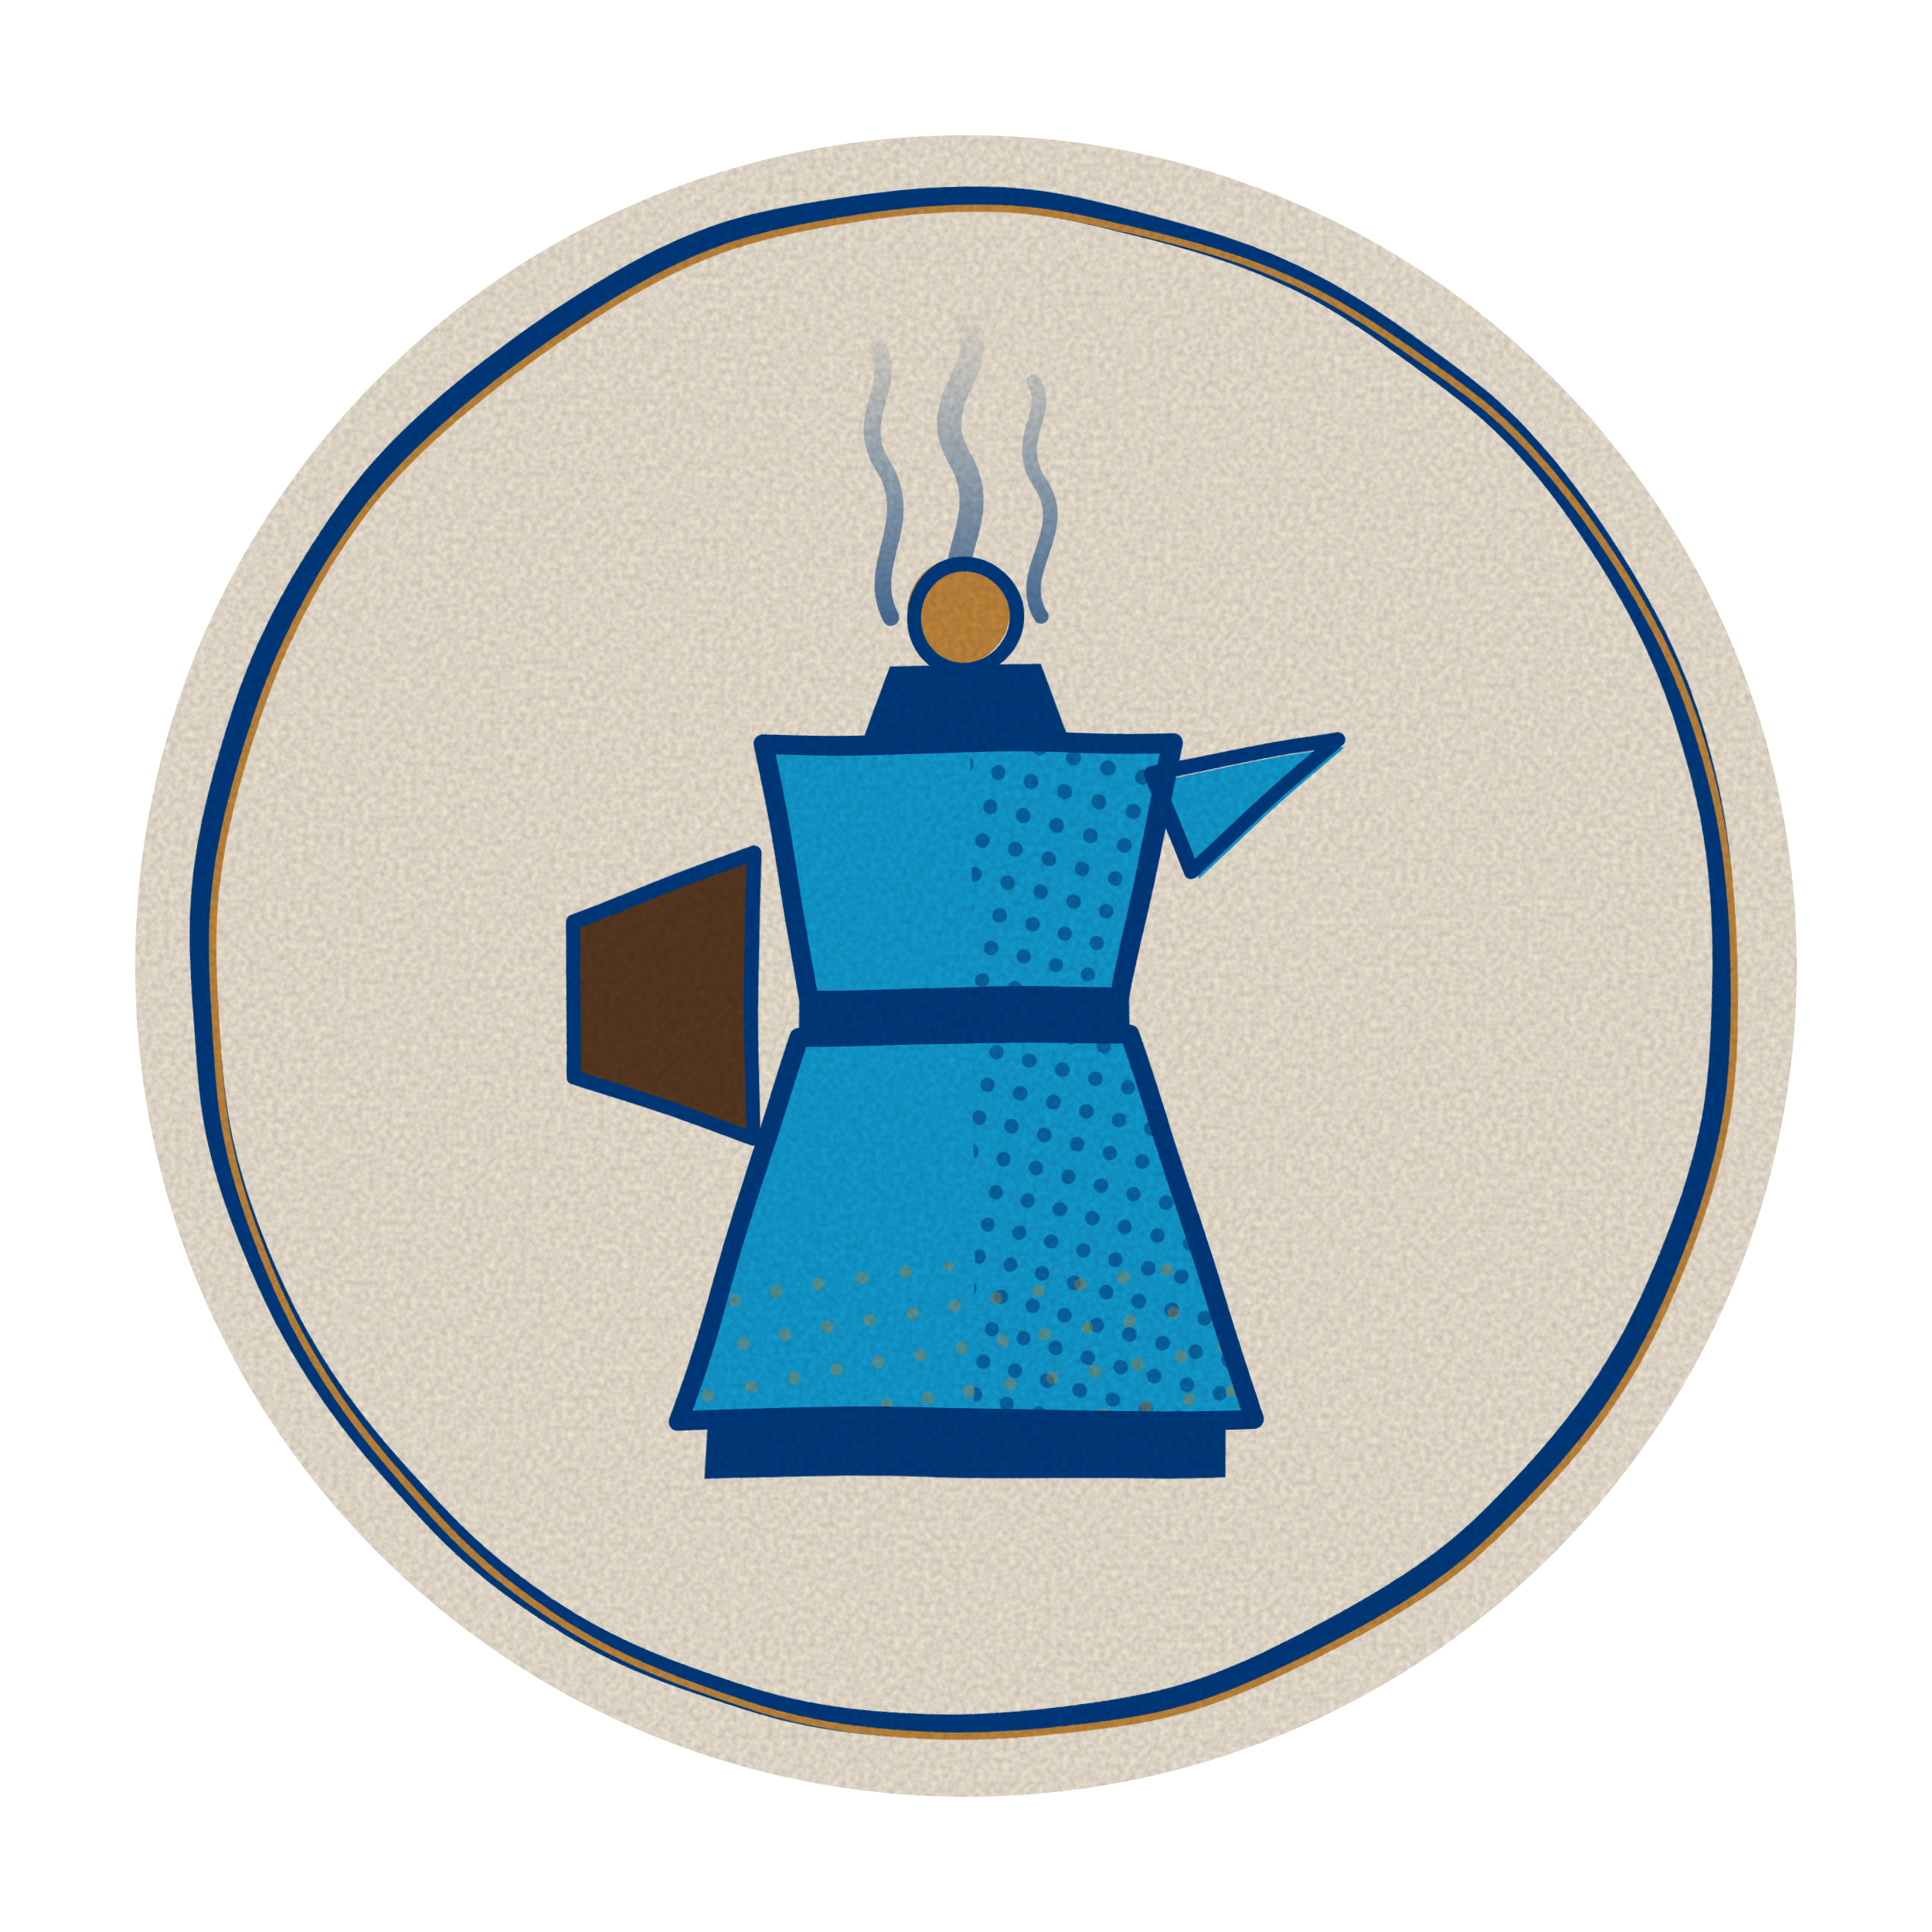
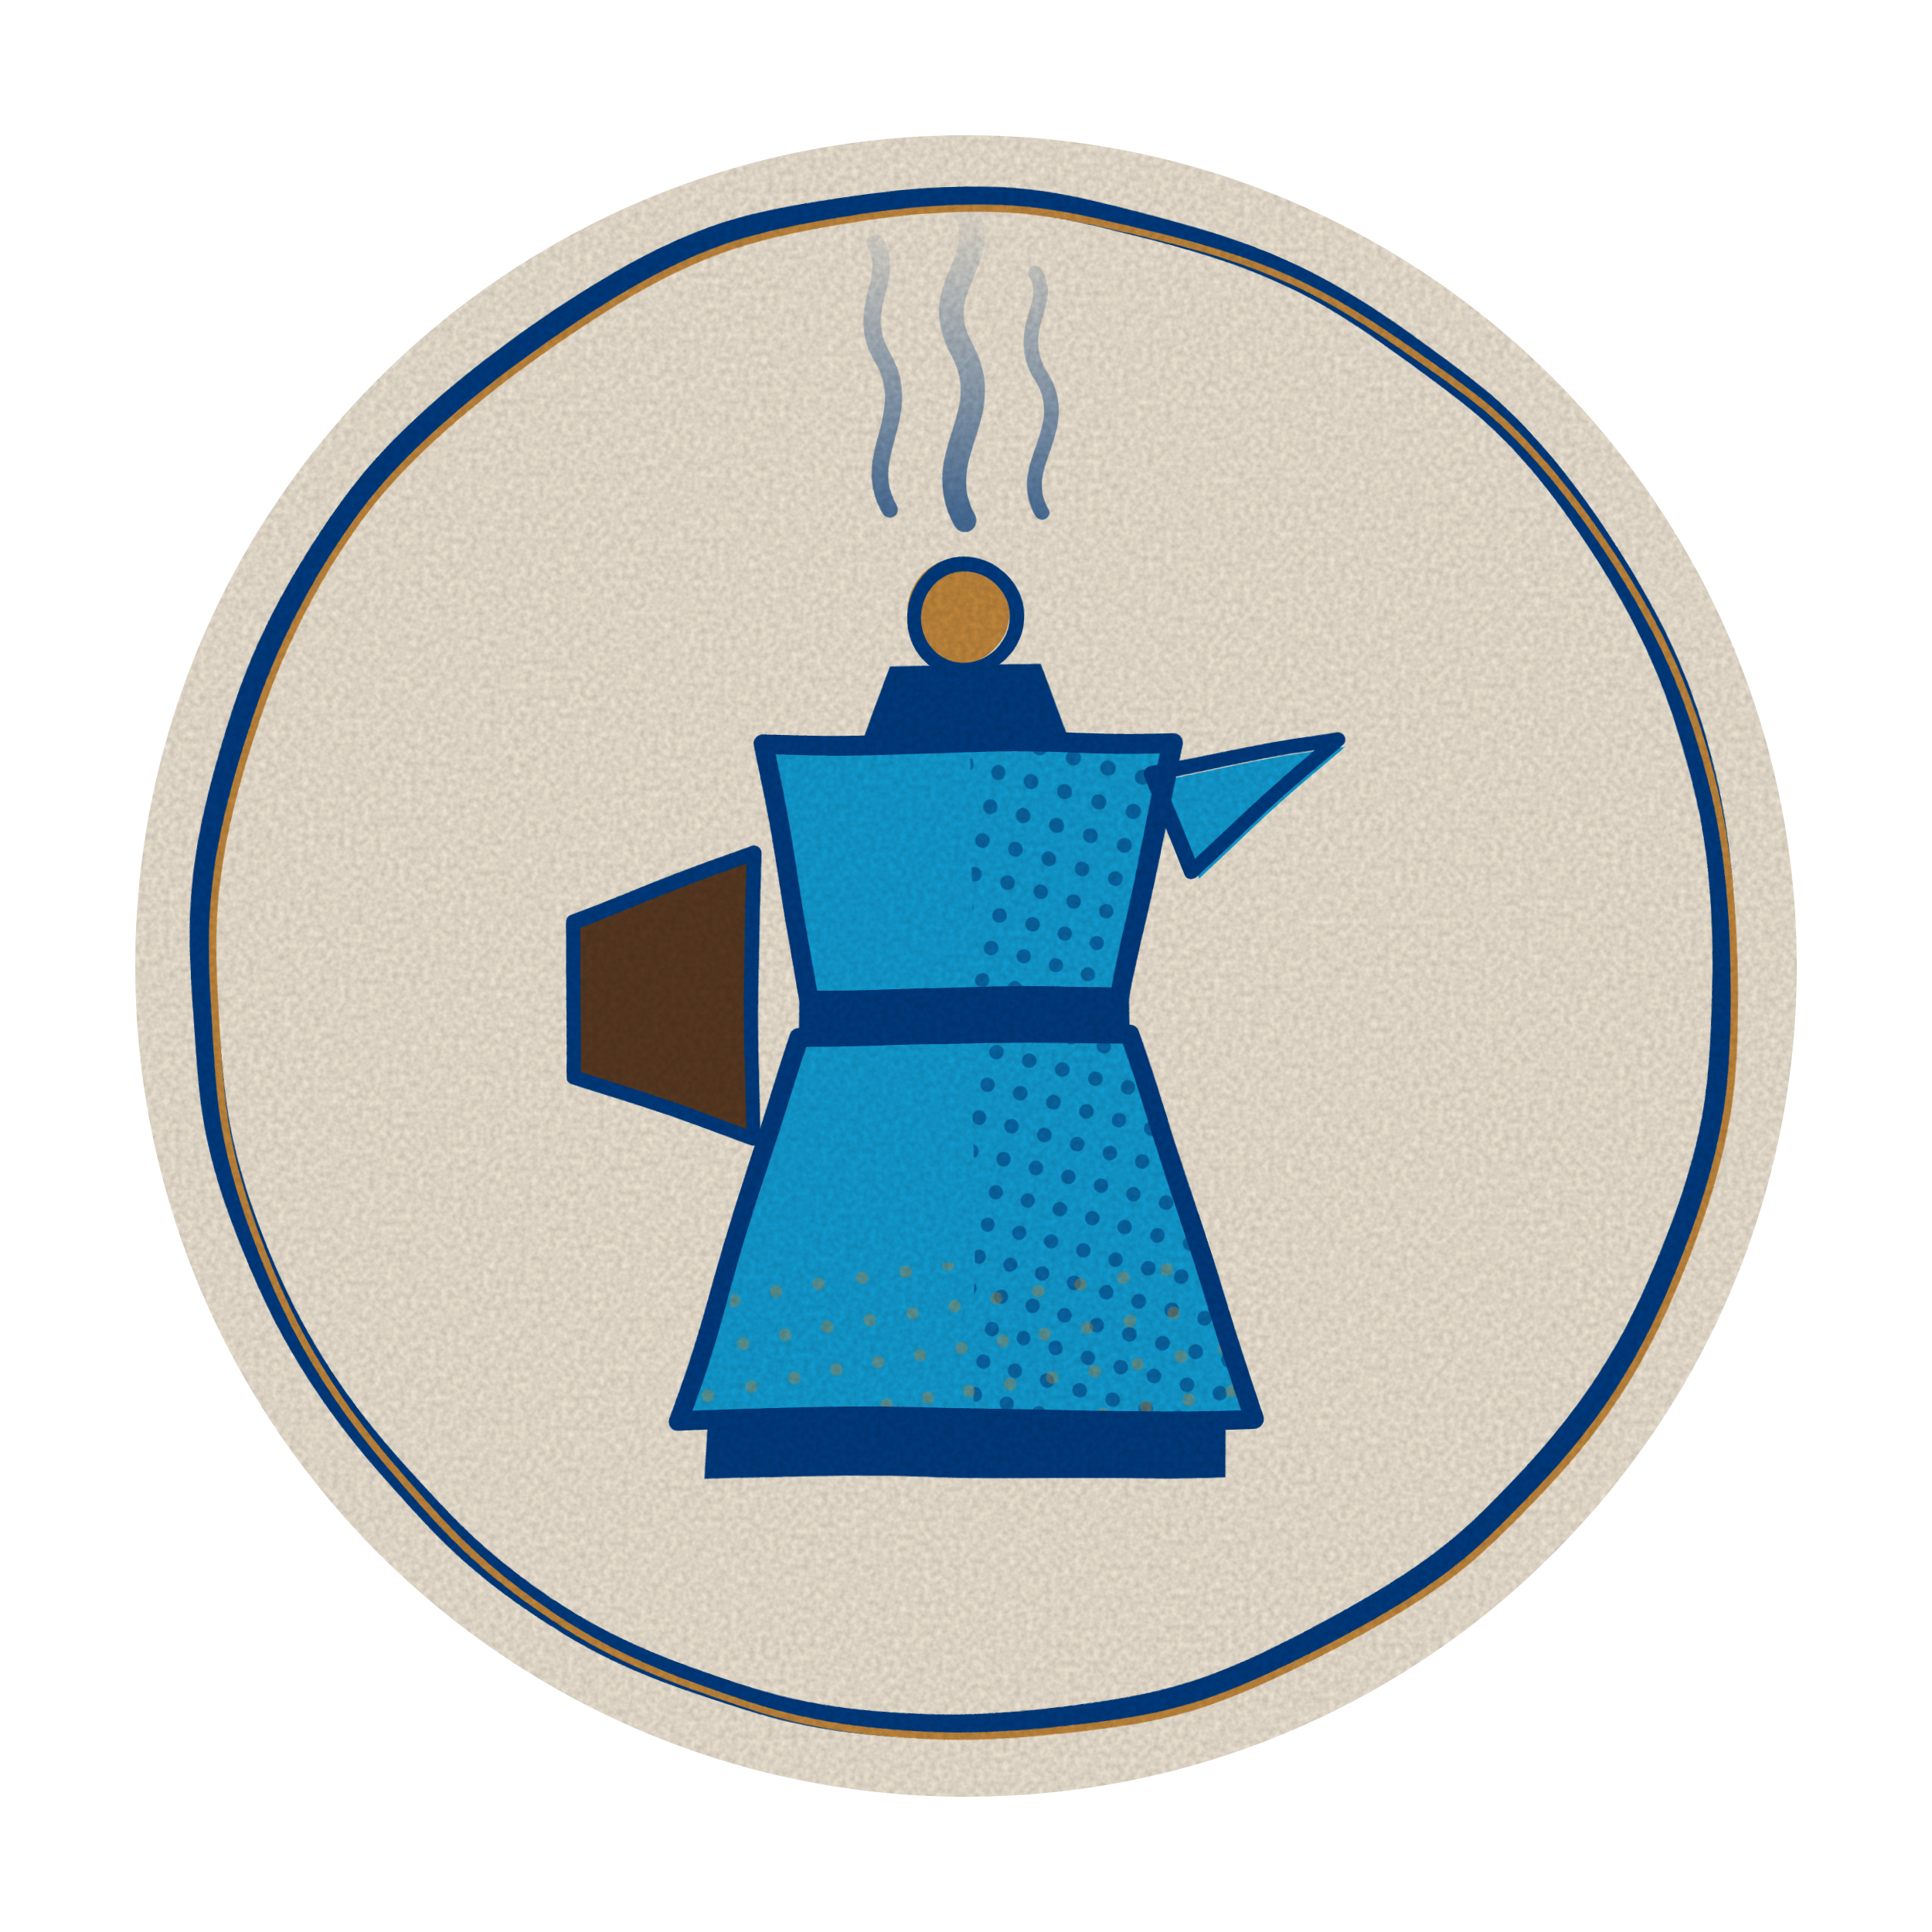
<svg xmlns="http://www.w3.org/2000/svg" viewBox="0 0 400 400" width="400" height="400" role="img" aria-label="Cafe Azzurro - moka, heavy retro print">
  <defs>
    <filter id="rough" x="-15%" y="-15%" width="130%" height="130%">
      <feTurbulence type="fractalNoise" baseFrequency="0.013" numOctaves="2" seed="7" result="n" />
      <feDisplacementMap in="SourceGraphic" in2="n" scale="5" xChannelSelector="R" yChannelSelector="G" />
    </filter>
    <filter id="grain">
      <feTurbulence type="fractalNoise" baseFrequency="0.8" numOctaves="2" stitchTiles="stitch" result="g" />
      <feColorMatrix in="g" type="matrix" values="0 0 0 0 0  0 0 0 0 0  0 0 0 0 0  0 0 0 0.4 0" />
    </filter>
    <pattern id="ht" width="7" height="7" patternUnits="userSpaceOnUse" patternTransform="rotate(15)">
      <circle cx="2" cy="2" r="1.5" fill="#003C82" fill-opacity="0.55" />
    </pattern>
    <pattern id="htg" width="9" height="9" patternUnits="userSpaceOnUse" patternTransform="rotate(-10)">
      <circle cx="2.2" cy="2.2" r="1.3" fill="#C68A3E" fill-opacity="0.4" />
    </pattern>
    <clipPath id="clip">
      <circle cx="200" cy="200" r="172" />
    </clipPath>
-     <linearGradient id="steamfade" gradientUnits="userSpaceOnUse" x1="200" y1="130" x2="200" y2="64">
+     <linearGradient id="steamfade" gradientUnits="userSpaceOnUse" x1="200" y1="108" x2="200" y2="42">
      <stop offset="0" stop-color="#003C82" stop-opacity="0.7" />
      <stop offset="0.5" stop-color="#003C82" stop-opacity="0.34" />
      <stop offset="1" stop-color="#003C82" stop-opacity="0" />
    </linearGradient>
  </defs>
  <circle cx="200" cy="200" r="172" fill="#F3E9D8" />
  <g filter="url(#rough)">
    <path d="M156,176 L118,190 L118,222 L156,236 Z" fill="#5A3A22" />
    <g transform="translate(1.5,1.5)">
      <path d="M238,160 L276,154 L246,180 Z" fill="#12A0D7" />
      <path d="M158,154 L242,154 L232,206 L168,206 Z" fill="#12A0D7" />
      <path d="M166,214 L234,214 L260,294 L140,294 Z" fill="#12A0D7" />
      <path d="M200,154 L242,154 L232,206 L200,206 Z" fill="url(#ht)" />
      <path d="M200,214 L234,214 L260,294 L200,294 Z" fill="url(#ht)" />
      <path d="M152,260 L248,260 L260,294 L140,294 Z" fill="url(#htg)" />
    </g>
    <path d="M238,160 L276,154 L246,180 Z" fill="none" stroke="#003C82" stroke-width="3" stroke-linejoin="round" />
    <path d="M158,154 L242,154 L232,206 L168,206 Z" fill="none" stroke="#003C82" stroke-width="4" stroke-linejoin="round" />
    <path d="M166,214 L234,214 L260,294 L140,294 Z" fill="none" stroke="#003C82" stroke-width="4" stroke-linejoin="round" />
    <path d="M156,176 L118,190 L118,222 L156,236 Z" fill="none" stroke="#003C82" stroke-width="3" stroke-linejoin="round" />
    <path d="M178,154 L222,154 L216,138 L184,138 Z" fill="#003C82" />
    <rect x="166" y="204" width="68" height="10" fill="#003C82" />
    <rect x="146" y="294" width="108" height="12" fill="#003C82" />
    <g fill="none" stroke="url(#steamfade)" stroke-linecap="round">
-       <path d="M184,128 C178,117 190,109 183,97 C177,87 186,81 182,73" stroke-width="3.5" />
-       <path d="M200,130 C193,117 207,108 199,95 C192,83 205,77 200,67" stroke-width="5" />
-       <path d="M216,128 C210,118 223,110 215,99 C210,90 218,85 214,79" stroke-width="3" />
+       <path d="M184,106 C178,95 190,87 183,75 C177,65 186,59 182,51" stroke-width="3.5" />
+       <path d="M200,108 C193,95 207,86 199,73 C192,61 205,55 200,45" stroke-width="5" />
+       <path d="M216,106 C210,96 223,88 215,77 C210,68 218,63 214,57" stroke-width="3" />
    </g>
    <circle cx="198.5" cy="127" r="11" fill="#C68A3E" />
    <circle cx="200" cy="128" r="11" fill="none" stroke="#003C82" stroke-width="3" />
    <circle cx="200" cy="200" r="158" fill="none" stroke="#003C82" stroke-width="5" />
    <circle cx="200" cy="200" r="158" fill="none" stroke="#C68A3E" stroke-width="1.5" transform="translate(2,2)" />
  </g>
  <g clip-path="url(#clip)">
    <rect x="0" y="0" width="400" height="400" filter="url(#grain)" opacity="0.5" />
  </g>
</svg>
